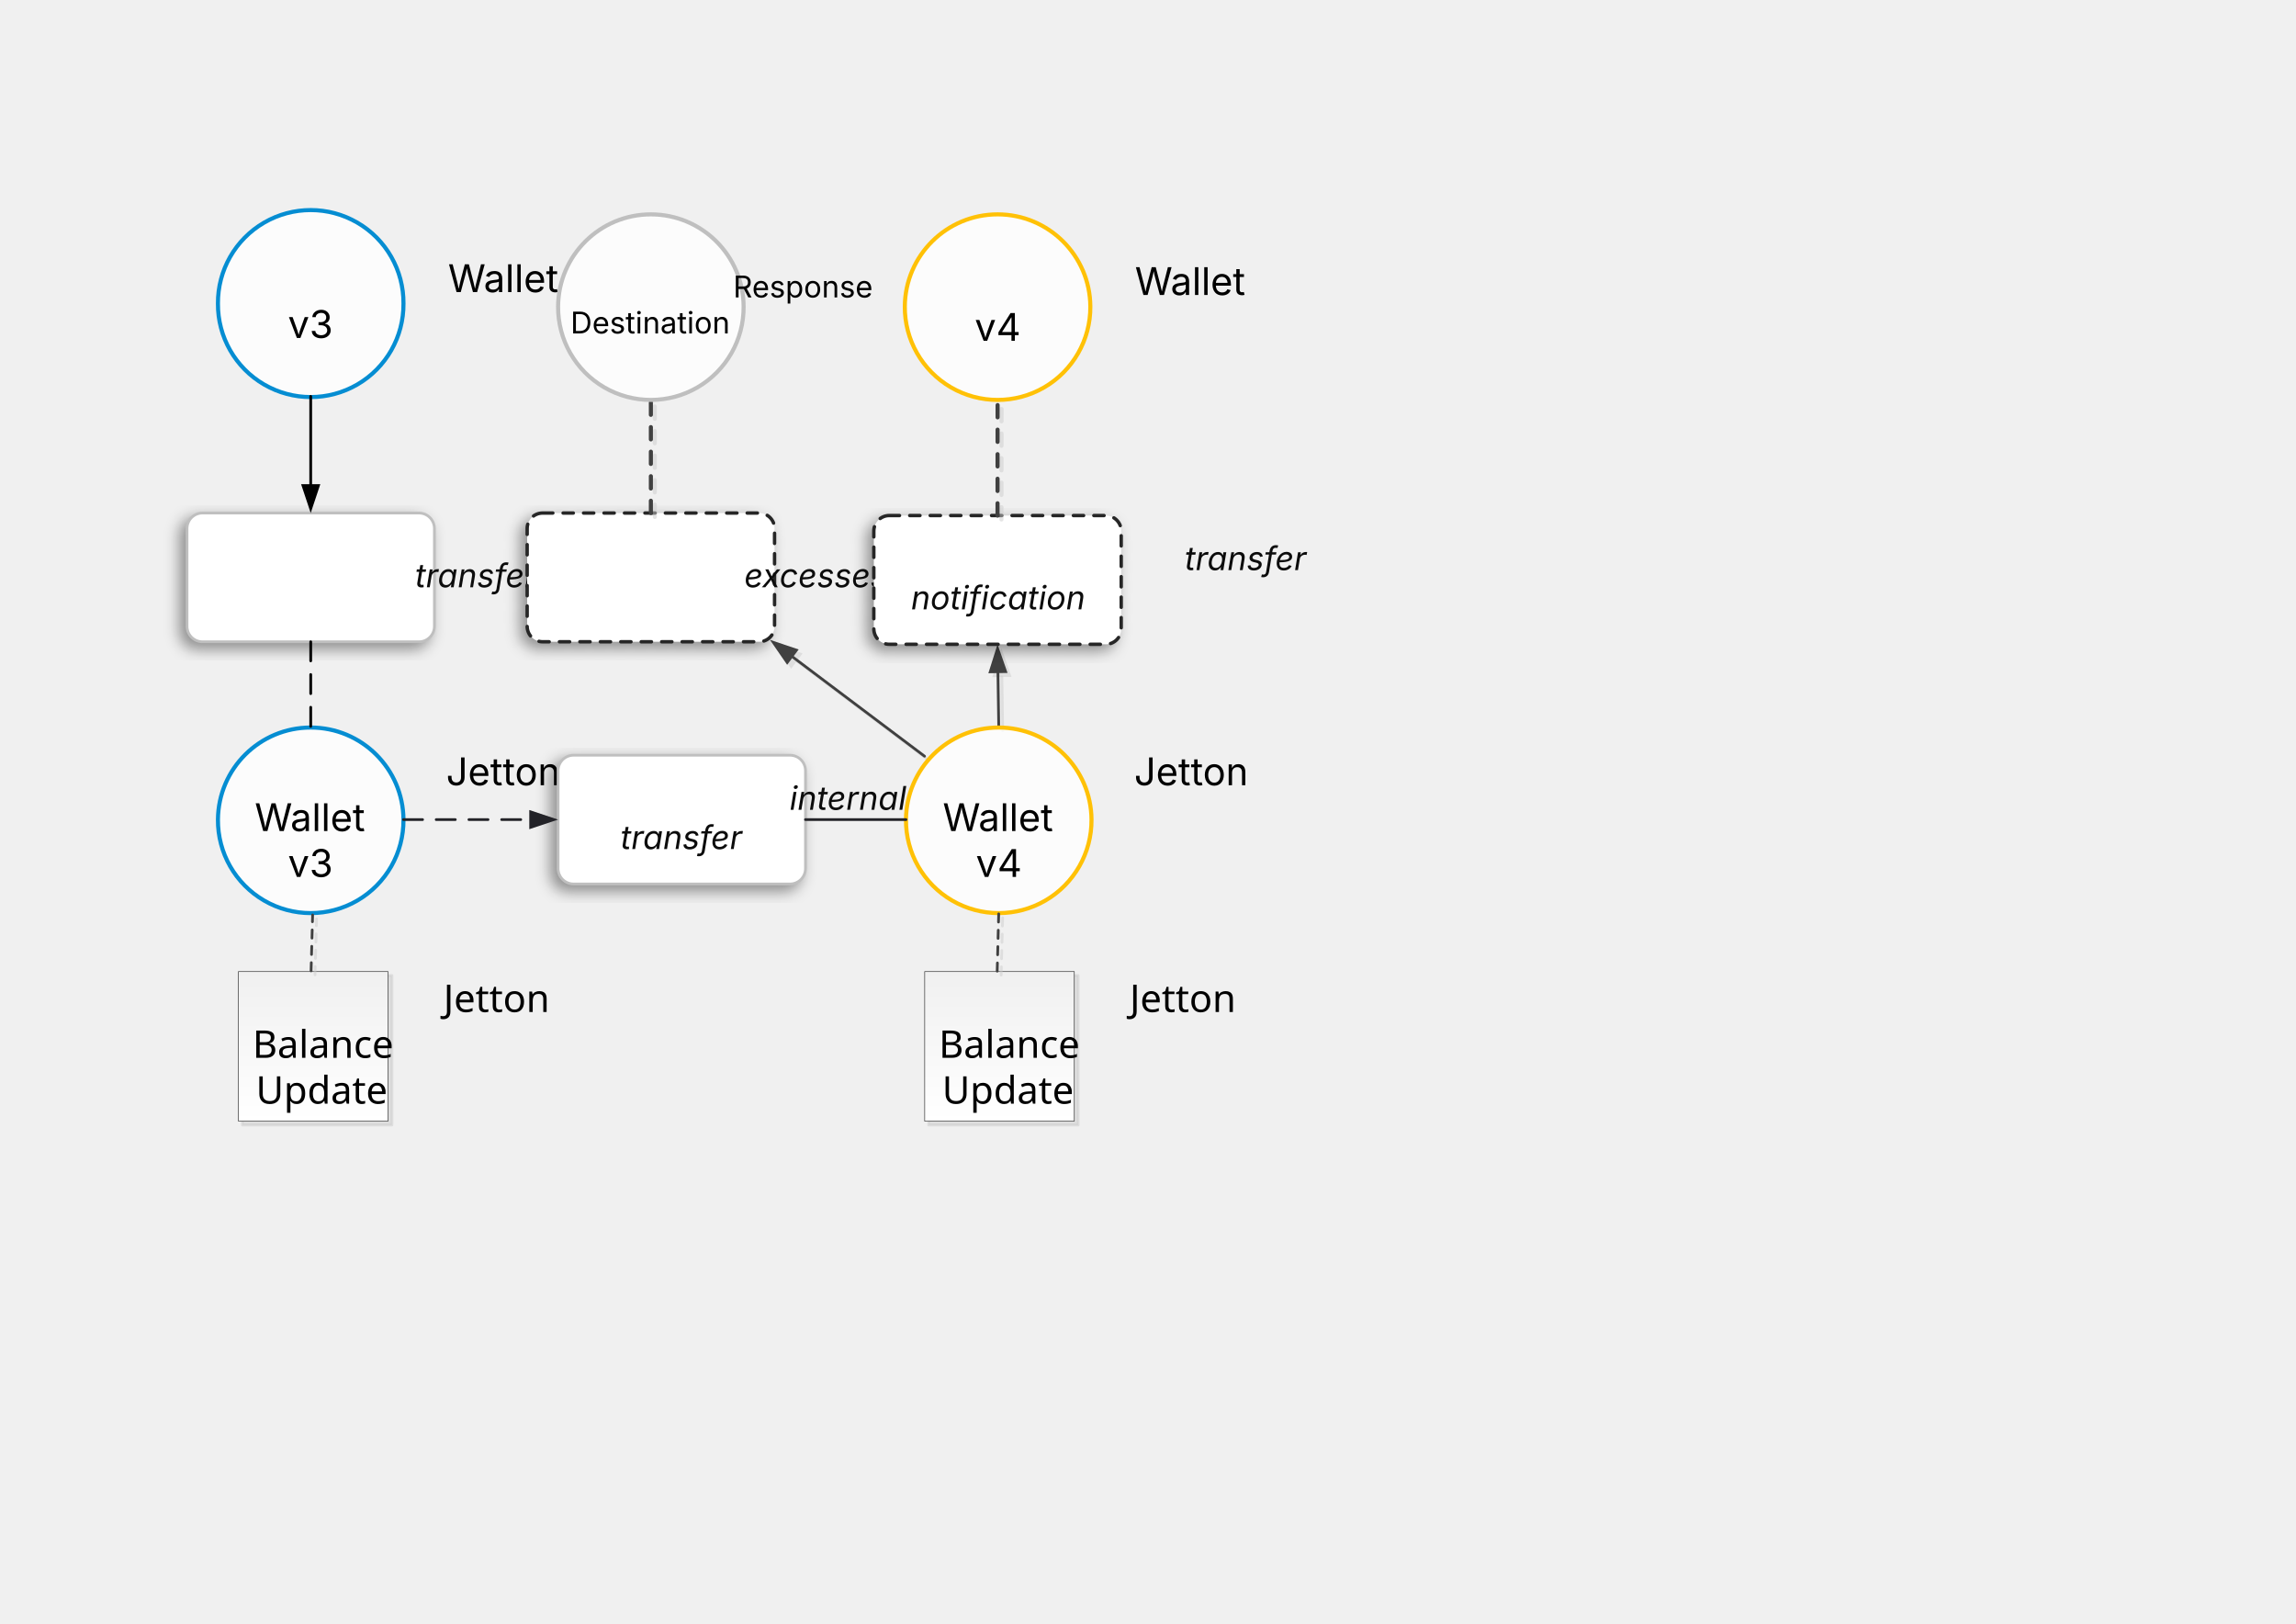
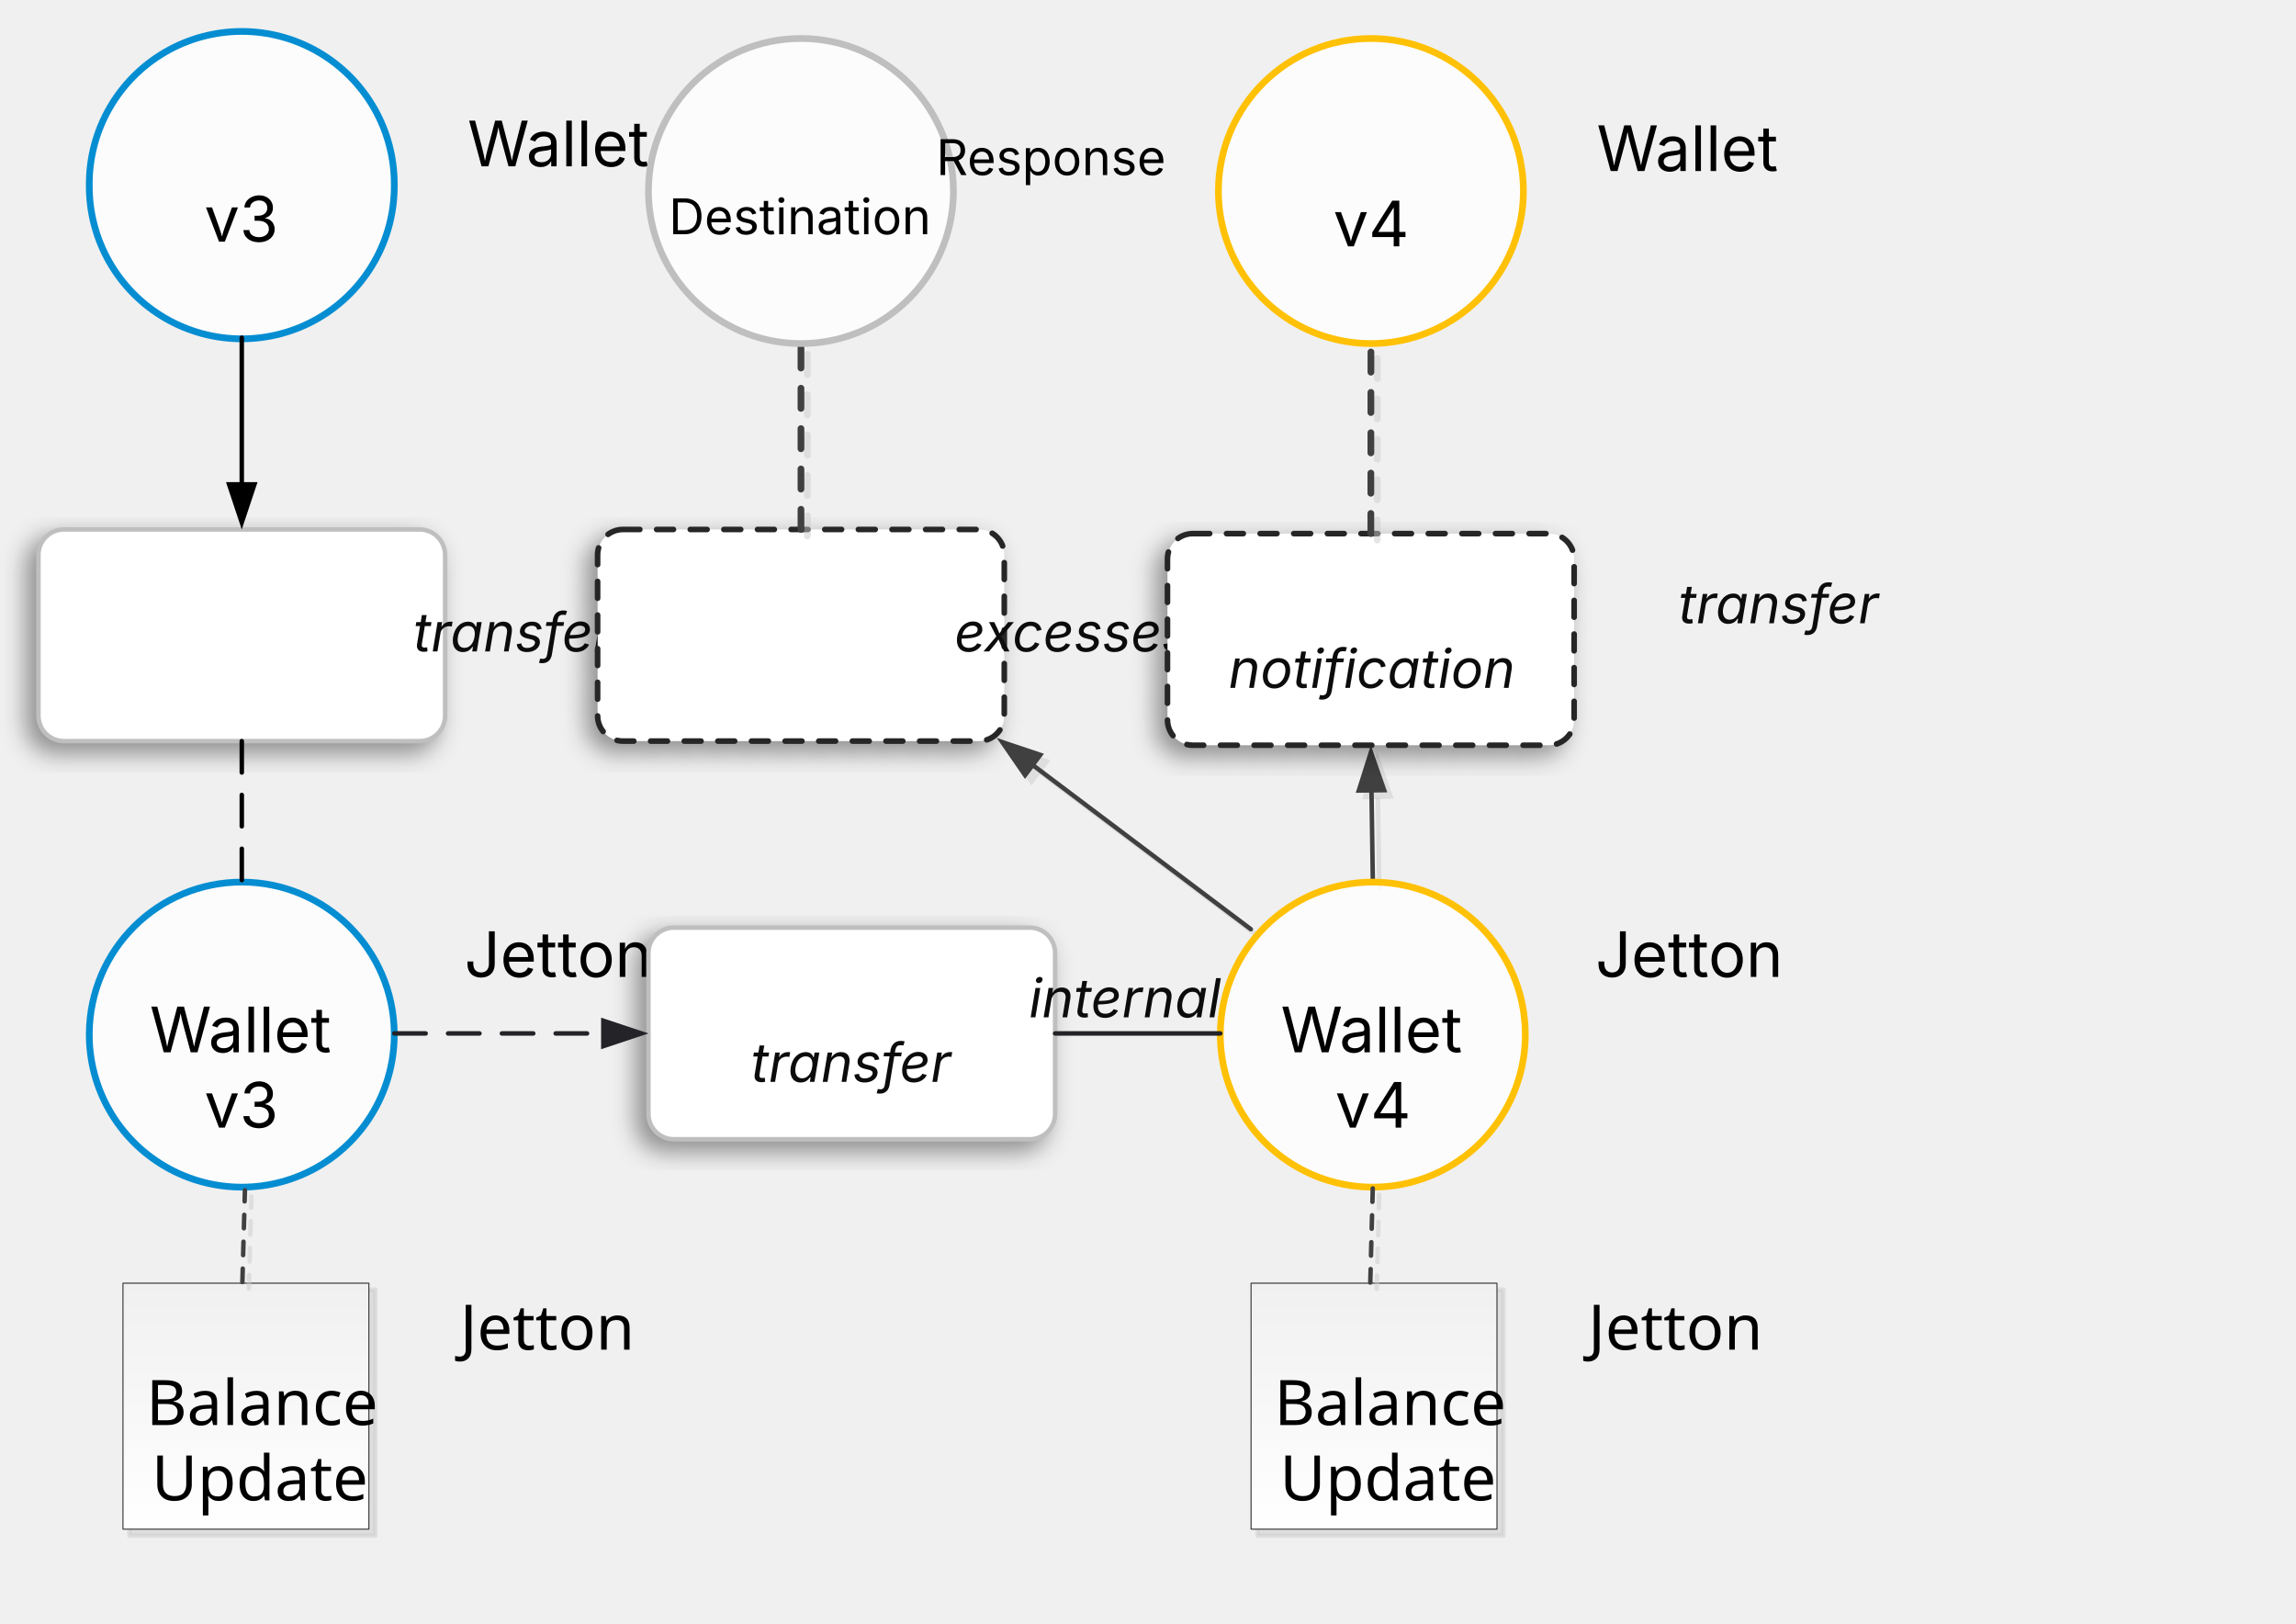
- <svg xmlns="http://www.w3.org/2000/svg" xmlns:ns1="http://schemas.microsoft.com/visio/2003/SVGExtensions/" xmlns:xlink="http://www.w3.org/1999/xlink" width="11.693in" height="8.268in" viewBox="0 0 841.89 595.276" xml:space="preserve" color-interpolation-filters="sRGB" class="st31">
+ <svg xmlns="http://www.w3.org/2000/svg" xmlns:ns1="http://schemas.microsoft.com/visio/2003/SVGExtensions/" xmlns:xlink="http://www.w3.org/1999/xlink" width="11.693in" height="8.268in" viewBox="60 70 512.139 362.119" xml:space="preserve" color-interpolation-filters="sRGB" class="st31">
  <ns1:documentProperties ns1:langID="1049" ns1:metric="true" ns1:viewMarkup="false">
    <ns1:userDefs>
      <ns1:ud ns1:nameU="msvNoAutoConnect" ns1:val="VT0(0):26" />
      <ns1:ud ns1:nameU="msvConvertTheme" />
      <ns1:ud ns1:nameU="visV14CFF" ns1:prompt="" ns1:val="VT0(1):26" />
      <ns1:ud ns1:nameU="visFlowchartType" ns1:prompt="" ns1:val="VT4(CrossFunctional)" />
    </ns1:userDefs>
  </ns1:documentProperties>
  <style type="text/css">
	
		.st1 {fill:none;stroke:none;stroke-linecap:round;stroke-linejoin:round;stroke-width:2.25}
		.st2 {visibility:visible}
		.st3 {marker-end:url(#mrkr13-13);stroke:#cdcdcd;stroke-linecap:round;stroke-linejoin:round;stroke-opacity:0.5;stroke-width:1}
		.st4 {fill:#cdcdcd;fill-opacity:0.5;stroke:#cdcdcd;stroke-opacity:0.5;stroke-width:0.284}
		.st5 {marker-end:url(#mrkr13-20);stroke:#404040;stroke-linecap:round;stroke-linejoin:round;stroke-width:1}
		.st6 {fill:#404040;fill-opacity:1;stroke:#404040;stroke-opacity:1;stroke-width:0.284}
		.st7 {fill:#ffffff;fill-opacity:0.77;stroke:#058dd2;stroke-linecap:butt;stroke-width:1.5}
		.st8 {fill:#000000;font-family:Inter;font-size:1.167em}
		.st9 {font-size:1em}
		.st10 {fill:#000000;fill-opacity:0.4;filter:url(#filter_2.6666667461395);stroke:#000000;stroke-linecap:round;stroke-linejoin:round;stroke-opacity:0.4}
		.st11 {fill:#ffffff;stroke:#bfbfbf;stroke-linecap:round;stroke-linejoin:round;stroke-width:1}
		.st12 {fill:#0c0c0c;font-family:Inter;font-size:1em;font-style:italic}
		.st13 {fill:#ffffff;fill-opacity:0.77;stroke:#ffc106;stroke-linecap:butt;stroke-width:1.5}
		.st14 {stroke:#000000;stroke-dasharray:7,5;stroke-linecap:round;stroke-linejoin:round;stroke-width:1}
		.st15 {marker-end:url(#mrkr13-70);stroke:#232328;stroke-dasharray:7,5;stroke-linecap:round;stroke-linejoin:round;stroke-width:1}
		.st16 {fill:#232328;fill-opacity:1;stroke:#232328;stroke-opacity:1;stroke-width:0.284}
		.st17 {marker-end:url(#mrkr13-77);stroke:#000000;stroke-linecap:round;stroke-linejoin:round;stroke-width:1}
		.st18 {fill:#000000;fill-opacity:1;stroke:#000000;stroke-opacity:1;stroke-width:0.284}
		.st19 {stroke:#232328;stroke-linecap:round;stroke-linejoin:round;stroke-width:1}
		.st20 {fill:#000000;fill-opacity:0.4;filter:url(#filter_2.6666667461395);stroke:#000000;stroke-dasharray:3.75,3.75;stroke-linecap:round;stroke-linejoin:round;stroke-opacity:0.4}
		.st21 {fill:#ffffff;stroke:#262626;stroke-dasharray:3.75,3.75;stroke-linecap:round;stroke-linejoin:round;stroke-width:1.25}
		.st22 {stroke:#cdcdcd;stroke-dasharray:4.5,4.5;stroke-linecap:round;stroke-linejoin:round;stroke-opacity:0.5;stroke-width:1.5}
		.st23 {stroke:#404040;stroke-dasharray:4.5,4.5;stroke-linecap:round;stroke-linejoin:round;stroke-width:1.5}
		.st24 {fill:#cdcdcd;fill-opacity:0.5;stroke:#cdcdcd;stroke-linecap:round;stroke-linejoin:round;stroke-opacity:0.5}
		.st25 {fill:url(#grad0-17);stroke:#404040;stroke-linecap:round;stroke-linejoin:round;stroke-width:0.25}
		.st26 {fill:#000000;font-family:Calibri;font-size:1.167em}
		.st27 {stroke:#cdcdcd;stroke-dasharray:3,3;stroke-linecap:round;stroke-linejoin:round;stroke-opacity:0.5;stroke-width:1}
		.st28 {stroke:#404040;stroke-dasharray:3,3;stroke-linecap:round;stroke-linejoin:round;stroke-width:1}
		.st29 {fill:#ffffff;fill-opacity:0.77;stroke:#bfbfbf;stroke-linecap:butt;stroke-width:1.5}
		.st30 {fill:#000000;font-family:Inter;font-size:0.917em}
		.st31 {fill:none;fill-rule:evenodd;font-size:12px;overflow:visible;stroke-linecap:square;stroke-miterlimit:3}
	
	</style>
  <defs id="Patterns_And_Gradients">
    <linearGradient id="grad0-17" x1="0" y1="0" x2="1" y2="0" gradientTransform="rotate(90 0.5 0.5)">
      <stop offset="0" stop-color="#f0f0f0" stop-opacity="1" />
      <stop offset="1" stop-color="#ffffff" stop-opacity="1" />
    </linearGradient>
  </defs>
  <defs id="Markers">
    <g id="lend13">
      <path d="M 3 1 L 0 0 L 3 -1 L 3 1 " style="stroke:none" />
    </g>
    <marker id="mrkr13-13" class="st4" ns1:arrowType="13" ns1:arrowSize="2" ns1:setback="10.56" refX="-10.56" orient="auto" markerUnits="strokeWidth" overflow="visible">
      <use xlink:href="#lend13" transform="scale(-3.52,-3.52) " />
    </marker>
    <marker id="mrkr13-20" class="st6" ns1:arrowType="13" ns1:arrowSize="2" ns1:setback="10.56" refX="-10.56" orient="auto" markerUnits="strokeWidth" overflow="visible">
      <use xlink:href="#lend13" transform="scale(-3.52,-3.52) " />
    </marker>
    <marker id="mrkr13-70" class="st16" ns1:arrowType="13" ns1:arrowSize="2" ns1:setback="10.56" refX="-10.56" orient="auto" markerUnits="strokeWidth" overflow="visible">
      <use xlink:href="#lend13" transform="scale(-3.52,-3.52) " />
    </marker>
    <marker id="mrkr13-77" class="st18" ns1:arrowType="13" ns1:arrowSize="2" ns1:setback="10.56" refX="-10.56" orient="auto" markerUnits="strokeWidth" overflow="visible">
      <use xlink:href="#lend13" transform="scale(-3.52,-3.52) " />
    </marker>
  </defs>
  <defs id="Filters">
    <filter id="filter_2.6666667461395">
      <feGaussianBlur stdDeviation="2.667" />
    </filter>
  </defs>
  <g ns1:mID="0" ns1:index="1" ns1:groupContext="foregroundPage">
    <ns1:userDefs>
      <ns1:ud ns1:nameU="msvThemeColors" ns1:val="VT0(36):26" />
      <ns1:ud ns1:nameU="msvThemeEffects" ns1:val="VT0(16):26" />
      <ns1:ud ns1:nameU="msvThemeOrder" ns1:val="VT0(0):26" />
      <ns1:ud ns1:nameU="visNavType" ns1:val="VT0(1):26" />
    </ns1:userDefs>
    <ns1:pageProperties ns1:drawingScale="0.0393701" ns1:pageScale="0.0393701" ns1:drawingUnits="24" ns1:shadowOffsetX="8.50394" ns1:shadowOffsetY="-8.50394" />
    <ns1:layer ns1:name="Соединительная линия" ns1:index="0" />
    <ns1:layer ns1:name="Блок-схема" ns1:index="1" />
    <ns1:layer ns1:name="Контейнер" ns1:index="2" />
    <ns1:layer ns1:name="Connector" ns1:index="3" />
    <ns1:layer ns1:name="Flowchart" ns1:index="4" />
    <g id="group21-1" transform="translate(36.8503,-153.071)" ns1:mID="21" ns1:groupContext="group" ns1:layerMember="2">
      <ns1:userDefs>
        <ns1:ud ns1:nameU="msvShapeCategories" ns1:prompt="" ns1:val="VT4(ContainerStyleDefaults)" />
        <ns1:ud ns1:nameU="msvStructureType" ns1:prompt="" ns1:val="VT4(Container)" />
        <ns1:ud ns1:nameU="msvSDContainerMargin" ns1:prompt="" ns1:val="VT0(0.11811023622047):24" />
        <ns1:ud ns1:nameU="msvSDContainerResize" ns1:prompt="" ns1:val="VT0(1):26" />
        <ns1:ud ns1:nameU="msvSDContainerLocked" ns1:prompt="" ns1:val="VT0(0):5" />
        <ns1:ud ns1:nameU="msvSDContainerNoHighlight" ns1:prompt="" ns1:val="VT0(0):5" />
        <ns1:ud ns1:nameU="msvSDContainerNoRibbon" ns1:prompt="" ns1:val="VT0(0):5" />
        <ns1:ud ns1:nameU="msvSDContainerStyle" ns1:prompt="" ns1:val="VT0(1):26" />
        <ns1:ud ns1:nameU="msvSDContainerStyleCount" ns1:prompt="" ns1:val="VT0(14):26" />
        <ns1:ud ns1:nameU="msvSDContainerRequiredCategories" ns1:prompt="" ns1:val="VT0(0):26" />
        <ns1:ud ns1:nameU="msvSDContainerExcludedCategories" ns1:prompt="" ns1:val="VT4(DoNotContain)" />
        <ns1:ud ns1:nameU="msvSDHeadingStyle" ns1:prompt="" ns1:val="VT0(1):26" />
        <ns1:ud ns1:nameU="msvSDHeadingStyleCount" ns1:prompt="" ns1:val="VT0(4):26" />
        <ns1:ud ns1:nameU="HeadingSide" ns1:prompt="" ns1:val="VT0(0):26" />
        <ns1:ud ns1:nameU="HeadingSpan" ns1:prompt="" ns1:val="VT0(0):26" />
        <ns1:ud ns1:nameU="HeadingAlign" ns1:prompt="" ns1:val="VT0(0):26" />
        <ns1:ud ns1:nameU="RTL" ns1:prompt="" ns1:val="VT0(0):5" />
        <ns1:ud ns1:nameU="FnForceContrast" ns1:prompt="" ns1:val="VT5(#ffffff)" />
        <ns1:ud ns1:nameU="BaseColor" ns1:prompt="" ns1:val="VT0(1):26" />
        <ns1:ud ns1:nameU="HColor1" ns1:prompt="" ns1:val="VT5(#ffffff)" />
        <ns1:ud ns1:nameU="HColor2" ns1:prompt="" ns1:val="VT5(#fefefe)" />
        <ns1:ud ns1:nameU="HColor3" ns1:prompt="" ns1:val="VT5(#e9e9e9)" />
        <ns1:ud ns1:nameU="HColor4" ns1:prompt="" ns1:val="VT5(#efefef)" />
        <ns1:ud ns1:nameU="BColor1" ns1:prompt="" ns1:val="VT5(#ffffff)" />
        <ns1:ud ns1:nameU="BColor2" ns1:prompt="" ns1:val="VT5(#ffffff)" />
        <ns1:ud ns1:nameU="LineColor" ns1:prompt="" ns1:val="VT5(#d5d5d5)" />
        <ns1:ud ns1:nameU="visVersion" ns1:prompt="" ns1:val="VT0(15):26" />
        <ns1:ud ns1:nameU="Embellishment" ns1:prompt="" ns1:val="VT0(2):26" />
        <ns1:ud ns1:nameU="visMasterStencil" ns1:prompt="" ns1:val="VT4(SDCONT_M.vssx)" />
        <ns1:ud ns1:nameU="BaseColor" ns1:prompt="" ns1:val="VT0(1):26" />
        <ns1:ud ns1:nameU="msvThemeColors" ns1:val="VT0(36):26" />
        <ns1:ud ns1:nameU="msvThemeEffects" ns1:val="VT0(16):26" />
        <ns1:ud ns1:nameU="visNavOrder" ns1:prompt="" ns1:val="VT0(1000):26" />
      </ns1:userDefs>
      <g id="group22-2" ns1:mID="22" ns1:groupContext="group" ns1:layerMember="2">
        <ns1:userDefs>
          <ns1:ud ns1:nameU="msvStructureType" ns1:prompt="" ns1:val="VT0(0):26" />
          <ns1:ud ns1:nameU="CStyle" ns1:prompt="" ns1:val="VT0(1):26" />
          <ns1:ud ns1:nameU="HSide" ns1:prompt="" ns1:val="VT0(0):26" />
          <ns1:ud ns1:nameU="HSpan" ns1:prompt="" ns1:val="VT0(0):26" />
          <ns1:ud ns1:nameU="HAlign" ns1:prompt="" ns1:val="VT0(0):26" />
          <ns1:ud ns1:nameU="HorzAlign" ns1:prompt="" ns1:val="VT0(0):26" />
          <ns1:ud ns1:nameU="SquareCorners" ns1:prompt="" ns1:val="VT0(0):26" />
          <ns1:ud ns1:nameU="Corner6" ns1:prompt="" ns1:val="VT0(0.19685039370079):24" />
          <ns1:ud ns1:nameU="FillForegndIn" ns1:prompt="" ns1:val="VT0(1):26" />
          <ns1:ud ns1:nameU="FillBkgndIn" ns1:prompt="" ns1:val="VT0(0):26" />
          <ns1:ud ns1:nameU="FillPatternIn" ns1:prompt="" ns1:val="VT0(1):26" />
          <ns1:ud ns1:nameU="BaseColor" ns1:prompt="" ns1:val="VT0(1):26" />
          <ns1:ud ns1:nameU="BackFillColor" ns1:prompt="" ns1:val="VT5(#96afcf)" />
          <ns1:ud ns1:nameU="BackLineColor" ns1:prompt="" ns1:val="VT5(#1f477d)" />
          <ns1:ud ns1:nameU="DarkerColor" ns1:prompt="" ns1:val="VT5(#1f477d)" />
          <ns1:ud ns1:nameU="CStyle" ns1:prompt="" ns1:val="VT0(1):26" />
          <ns1:ud ns1:nameU="HSide" ns1:prompt="" ns1:val="VT0(0):26" />
          <ns1:ud ns1:nameU="HSpan" ns1:prompt="" ns1:val="VT0(0):26" />
          <ns1:ud ns1:nameU="HAlign" ns1:prompt="" ns1:val="VT0(0):26" />
          <ns1:ud ns1:nameU="HorzAlign" ns1:prompt="" ns1:val="VT0(0):26" />
          <ns1:ud ns1:nameU="FillForegndIn" ns1:prompt="" ns1:val="VT0(1):26" />
          <ns1:ud ns1:nameU="FillBkgndIn" ns1:prompt="" ns1:val="VT0(0):26" />
          <ns1:ud ns1:nameU="FillPatternIn" ns1:prompt="" ns1:val="VT0(1):26" />
          <ns1:ud ns1:nameU="msvThemeColors" ns1:val="VT0(36):26" />
          <ns1:ud ns1:nameU="msvThemeEffects" ns1:val="VT0(16):26" />
        </ns1:userDefs>
        <g id="shape23-3" ns1:mID="23" ns1:groupContext="shape" ns1:layerMember="2" transform="translate(2.83465,2.83465)">
          <ns1:userDefs>
            <ns1:ud ns1:nameU="msvStructureType" ns1:prompt="" ns1:val="VT0(0):26" />
            <ns1:ud ns1:nameU="msvThemeColors" ns1:prompt="" ns1:val="VT0(0):26" />
            <ns1:ud ns1:nameU="msvThemeEffects" ns1:prompt="" ns1:val="VT0(0):26" />
            <ns1:ud ns1:nameU="CStyle" ns1:prompt="" ns1:val="VT0(1):26" />
            <ns1:ud ns1:nameU="HSide" ns1:prompt="" ns1:val="VT0(0):26" />
            <ns1:ud ns1:nameU="HSpan" ns1:prompt="" ns1:val="VT0(0):26" />
            <ns1:ud ns1:nameU="HAlign" ns1:prompt="" ns1:val="VT0(0):26" />
            <ns1:ud ns1:nameU="HorzAlign" ns1:prompt="" ns1:val="VT0(0):26" />
            <ns1:ud ns1:nameU="SquareCorners" ns1:prompt="" ns1:val="VT0(0):26" />
            <ns1:ud ns1:nameU="OffsetX10" ns1:prompt="" ns1:val="VT0(0.039370078740157):24" />
            <ns1:ud ns1:nameU="OffsetY10" ns1:prompt="" ns1:val="VT0(-0.039370078740157):24" />
            <ns1:ud ns1:nameU="BackFillColor" ns1:prompt="" ns1:val="VT5(#96afcf)" />
            <ns1:ud ns1:nameU="BackLineColor" ns1:prompt="" ns1:val="VT5(#1f477d)" />
            <ns1:ud ns1:nameU="DarkerColor" ns1:prompt="" ns1:val="VT5(#1f477d)" />
          </ns1:userDefs>
        </g>
        <g id="shape22-5" ns1:mID="22" ns1:groupContext="groupContent" ns1:layerMember="2">
          <path d="M0 595.28 L218.54 595.28 L437.08 595.28 L437.08 191.34 L218.54 191.34 L0 191.34 L0 595.28 Z" class="st1" />
        </g>
      </g>
    </g>
    <g id="shape92-7" ns1:mID="92" ns1:groupContext="shape" transform="translate(-228.996,275.259) rotate(-90.8473)">
      <ns1:userDefs>
        <ns1:ud ns1:nameU="visNavOrder" ns1:val="VT0(15000):26" />
        <ns1:ud ns1:nameU="msvThemeColors" ns1:val="VT0(36):26" />
        <ns1:ud ns1:nameU="msvThemeEffects" ns1:val="VT0(16):26" />
      </ns1:userDefs>
      <g id="shadow92-8" ns1:groupContext="shadow" ns1:shadowOffsetX="1.44" ns1:shadowOffsetY="-1.44" ns1:shadowType="1" transform="matrix(1,0,0,1,-1.46114,1.41855)" class="st2">
        <path d="M0 595.28 L19.7 595.28" class="st3" />
      </g>
      <path d="M0 595.28 L19.7 595.28" class="st5" />
    </g>
    <g id="shape90-21" ns1:mID="90" ns1:groupContext="shape" transform="translate(-18.9345,752.87) rotate(-143.037)">
      <ns1:userDefs>
        <ns1:ud ns1:nameU="visNavOrder" ns1:val="VT0(14000):26" />
        <ns1:ud ns1:nameU="msvThemeColors" ns1:val="VT0(36):26" />
        <ns1:ud ns1:nameU="msvThemeEffects" ns1:val="VT0(16):26" />
      </ns1:userDefs>
      <g id="shadow90-22" ns1:groupContext="shadow" ns1:shadowOffsetX="1.44" ns1:shadowOffsetY="-1.44" ns1:shadowType="1" transform="matrix(1,0,0,1,-2.01646,-0.284733)" class="st2">
        <path d="M0 595.28 L60.4 595.28" class="st3" />
      </g>
      <path d="M0 595.28 L60.4 595.28" class="st5" />
    </g>
    <g id="shape11-32" ns1:mID="11" ns1:groupContext="shape" ns1:layerMember="0" transform="translate(393.144,-287.717)">
      <ns1:userDefs>
        <ns1:ud ns1:nameU="msvThemeColors" ns1:val="VT0(36):26" />
        <ns1:ud ns1:nameU="msvThemeEffects" ns1:val="VT0(16):26" />
        <ns1:ud ns1:nameU="visNavOrder" ns1:prompt="" ns1:val="VT0(6000):26" />
      </ns1:userDefs>
    </g>
    <g id="shape73-33" ns1:mID="73" ns1:groupContext="shape" ns1:layerMember="0;1" transform="translate(79.9153,-449.975)">
      <ns1:userDefs>
        <ns1:ud ns1:nameU="visVersion" ns1:prompt="" ns1:val="VT0(14):26" />
        <ns1:ud ns1:nameU="visNavOrder" ns1:val="VT0(1000):26" />
        <ns1:ud ns1:nameU="msvThemeColors" ns1:val="VT0(36):26" />
        <ns1:ud ns1:nameU="msvThemeEffects" ns1:val="VT0(16):26" />
      </ns1:userDefs>
      <ns1:textBlock ns1:margins="rect(2,2,2,2)" ns1:tabSpace="42.5197" />
      <ns1:textRect cx="34.016" cy="561.26" width="68.04" height="68.031" />
      <path d="M0 561.26 A34.016 34.016 0 1 1 68.03 561.26 A34.016 34.016 0 1 1 0 561.26 Z" class="st7" />
      <text x="13.48" y="557.06" class="st8" ns1:langID="1033">
        <ns1:paragraph ns1:horizAlign="1" />
        <ns1:tabList />Wallet <ns1:newlineChar />
        <tspan x="25.66" dy="1.2em" class="st9">v3</tspan>
      </text>
    </g>
    <g id="shape2-37" ns1:mID="2" ns1:groupContext="shape" ns1:layerMember="1" transform="translate(68.5767,-360)">
      <ns1:custProps>
        <ns1:cp ns1:nameU="Cost" ns1:lbl="Стоимость" ns1:prompt="" ns1:type="7" ns1:format="@" ns1:sortKey="" ns1:invis="false" ns1:ask="false" ns1:langID="1049" ns1:cal="0" />
        <ns1:cp ns1:nameU="ProcessNumber" ns1:lbl="Номер процесса" ns1:prompt="" ns1:type="2" ns1:format="" ns1:sortKey="" ns1:invis="false" ns1:ask="false" ns1:langID="1049" ns1:cal="0" />
        <ns1:cp ns1:nameU="Owner" ns1:lbl="Владелец" ns1:prompt="" ns1:type="0" ns1:format="" ns1:sortKey="" ns1:invis="false" ns1:ask="false" ns1:langID="1049" ns1:cal="0" />
        <ns1:cp ns1:nameU="Function" ns1:lbl="Функция" ns1:prompt="" ns1:type="0" ns1:format="" ns1:sortKey="" ns1:invis="false" ns1:ask="false" ns1:langID="1049" ns1:cal="0" ns1:val="VT4()" />
        <ns1:cp ns1:nameU="StartDate" ns1:lbl="Дата начала" ns1:prompt="" ns1:type="5" ns1:format="" ns1:sortKey="" ns1:invis="false" ns1:ask="false" ns1:langID="1049" ns1:cal="0" />
        <ns1:cp ns1:nameU="EndDate" ns1:lbl="Дата окончания" ns1:prompt="" ns1:type="5" ns1:format="" ns1:sortKey="" ns1:invis="false" ns1:ask="false" ns1:langID="1049" ns1:cal="0" />
        <ns1:cp ns1:nameU="Status" ns1:lbl="Состояние" ns1:prompt="" ns1:type="4" ns1:format=";Не начато;Выполняется;Завершено;Отложено;Ожидается ввод" ns1:sortKey="" ns1:invis="false" ns1:ask="false" ns1:langID="1049" ns1:cal="0" ns1:val="VT4()" />
      </ns1:custProps>
      <ns1:userDefs>
        <ns1:ud ns1:nameU="visVersion" ns1:prompt="" ns1:val="VT0(14):26" />
        <ns1:ud ns1:nameU="DefaultWidth" ns1:prompt="" ns1:val="VT0(0.98425196850394):24" />
        <ns1:ud ns1:nameU="DefaultHeight" ns1:prompt="" ns1:val="VT0(0.59055118110236):24" />
        <ns1:ud ns1:nameU="ResizeTxtHeight" ns1:prompt="" ns1:val="VT0(0.59055118110236):24" />
        <ns1:ud ns1:nameU="msvThemeColors" ns1:val="VT0(36):26" />
        <ns1:ud ns1:nameU="msvThemeEffects" ns1:val="VT0(16):26" />
        <ns1:ud ns1:nameU="visNavOrder" ns1:prompt="" ns1:val="VT0(2000):26" />
      </ns1:userDefs>
      <ns1:textBlock ns1:margins="rect(2,2,2,2)" ns1:tabSpace="42.5197" />
      <ns1:textRect cx="45.354" cy="571.677" width="90.71" height="47.197" />
      <g id="shadow2-38" ns1:groupContext="shadow" ns1:shadowOffsetX="-2.12132" ns1:shadowOffsetY="-2.12132" ns1:shadowType="1" transform="matrix(1,0,0,1,-2.12132,2.12132)" class="st2">
        <rect x="0" y="548.079" width="90.709" height="47.197" rx="5.669" ry="5.669" class="st10" />
      </g>
      <rect x="0" y="548.079" width="90.709" height="47.197" rx="5.669" ry="5.669" class="st11" />
      <text x="22.87" y="575.28" class="st12" ns1:langID="1033">
        <ns1:paragraph ns1:horizAlign="1" />
        <ns1:tabList />transfer  </text>
    </g>
    <g id="shape3-43" ns1:mID="3" ns1:groupContext="shape" ns1:layerMember="0;1" transform="translate(79.9153,-260.787)">
      <ns1:userDefs>
        <ns1:ud ns1:nameU="visVersion" ns1:prompt="" ns1:val="VT0(14):26" />
        <ns1:ud ns1:nameU="msvThemeColors" ns1:val="VT0(36):26" />
        <ns1:ud ns1:nameU="msvThemeEffects" ns1:val="VT0(16):26" />
        <ns1:ud ns1:nameU="visNavOrder" ns1:prompt="" ns1:val="VT0(3000):26" />
      </ns1:userDefs>
      <ns1:textBlock ns1:margins="rect(2,2,2,2)" ns1:tabSpace="42.5197" />
      <ns1:textRect cx="34.016" cy="561.26" width="68.04" height="68.031" />
      <path d="M0 561.26 A34.016 34.016 0 0 1 68.03 561.26 A34.016 34.016 0 1 1 0 561.26 Z" class="st7" />
      <text x="12.78" y="548.66" class="st8" ns1:langID="1033">
        <ns1:paragraph ns1:horizAlign="1" />
        <ns1:tabList />Jetton<ns1:newlineChar />
        <tspan x="13.48" dy="1.2em" class="st9">Wallet<ns1:newlineChar />
        </tspan>
        <tspan x="25.66" dy="1.2em" class="st9">v3</tspan>
      </text>
    </g>
    <g id="shape4-48" ns1:mID="4" ns1:groupContext="shape" ns1:layerMember="1" transform="translate(204.64,-271.205)">
      <ns1:custProps>
        <ns1:cp ns1:nameU="Cost" ns1:lbl="Стоимость" ns1:prompt="" ns1:type="7" ns1:format="@" ns1:sortKey="" ns1:invis="false" ns1:ask="false" ns1:langID="1049" ns1:cal="0" />
        <ns1:cp ns1:nameU="ProcessNumber" ns1:lbl="Номер процесса" ns1:prompt="" ns1:type="2" ns1:format="" ns1:sortKey="" ns1:invis="false" ns1:ask="false" ns1:langID="1049" ns1:cal="0" />
        <ns1:cp ns1:nameU="Owner" ns1:lbl="Владелец" ns1:prompt="" ns1:type="0" ns1:format="" ns1:sortKey="" ns1:invis="false" ns1:ask="false" ns1:langID="1049" ns1:cal="0" />
        <ns1:cp ns1:nameU="Function" ns1:lbl="Функция" ns1:prompt="" ns1:type="0" ns1:format="" ns1:sortKey="" ns1:invis="false" ns1:ask="false" ns1:langID="1049" ns1:cal="0" ns1:val="VT4()" />
        <ns1:cp ns1:nameU="StartDate" ns1:lbl="Дата начала" ns1:prompt="" ns1:type="5" ns1:format="" ns1:sortKey="" ns1:invis="false" ns1:ask="false" ns1:langID="1049" ns1:cal="0" />
        <ns1:cp ns1:nameU="EndDate" ns1:lbl="Дата окончания" ns1:prompt="" ns1:type="5" ns1:format="" ns1:sortKey="" ns1:invis="false" ns1:ask="false" ns1:langID="1049" ns1:cal="0" />
        <ns1:cp ns1:nameU="Status" ns1:lbl="Состояние" ns1:prompt="" ns1:type="4" ns1:format=";Не начато;Выполняется;Завершено;Отложено;Ожидается ввод" ns1:sortKey="" ns1:invis="false" ns1:ask="false" ns1:langID="1049" ns1:cal="0" ns1:val="VT4()" />
      </ns1:custProps>
      <ns1:userDefs>
        <ns1:ud ns1:nameU="visVersion" ns1:prompt="" ns1:val="VT0(14):26" />
        <ns1:ud ns1:nameU="DefaultWidth" ns1:prompt="" ns1:val="VT0(0.98425196850394):24" />
        <ns1:ud ns1:nameU="DefaultHeight" ns1:prompt="" ns1:val="VT0(0.59055118110236):24" />
        <ns1:ud ns1:nameU="ResizeTxtHeight" ns1:prompt="" ns1:val="VT0(0.59055118110236):24" />
        <ns1:ud ns1:nameU="msvThemeColors" ns1:val="VT0(36):26" />
        <ns1:ud ns1:nameU="msvThemeEffects" ns1:val="VT0(16):26" />
        <ns1:ud ns1:nameU="visNavOrder" ns1:prompt="" ns1:val="VT0(4000):26" />
      </ns1:userDefs>
      <ns1:textBlock ns1:margins="rect(2,2,2,2)" ns1:tabSpace="42.5197" />
      <ns1:textRect cx="45.354" cy="571.677" width="90.71" height="47.197" />
      <g id="shadow4-49" ns1:groupContext="shadow" ns1:shadowOffsetX="-2.12132" ns1:shadowOffsetY="-2.12132" ns1:shadowType="1" transform="matrix(1,0,0,1,-2.12132,2.12132)" class="st2">
        <rect x="0" y="548.079" width="90.709" height="47.197" rx="5.669" ry="5.669" class="st10" />
      </g>
      <rect x="0" y="548.079" width="90.709" height="47.197" rx="5.669" ry="5.669" class="st11" />
      <text x="24.12" y="568.08" class="st12" ns1:langID="1033">
        <ns1:paragraph ns1:horizAlign="1" />
        <ns1:tabList />internal<ns1:newlineChar />
        <tspan x="22.87" dy="1.2em" class="st9">transfer</tspan>
      </text>
    </g>
    <g id="shape5-55" ns1:mID="5" ns1:groupContext="shape" ns1:layerMember="0;1" transform="translate(332.199,-260.787)">
      <ns1:userDefs>
        <ns1:ud ns1:nameU="visVersion" ns1:prompt="" ns1:val="VT0(14):26" />
        <ns1:ud ns1:nameU="msvThemeColors" ns1:val="VT0(36):26" />
        <ns1:ud ns1:nameU="msvThemeEffects" ns1:val="VT0(16):26" />
        <ns1:ud ns1:nameU="visNavOrder" ns1:prompt="" ns1:val="VT0(5000):26" />
      </ns1:userDefs>
      <ns1:textBlock ns1:margins="rect(2,2,2,2)" ns1:tabSpace="42.5197" />
      <ns1:textRect cx="34.016" cy="561.26" width="68.04" height="68.031" />
      <path d="M0 561.26 A34.016 34.016 0 0 1 68.03 561.26 A34.016 34.016 0 1 1 0 561.26 Z" class="st13" />
      <text x="12.78" y="548.66" class="st8" ns1:langID="1033">
        <ns1:paragraph ns1:horizAlign="1" />
        <ns1:tabList />Jetton<ns1:newlineChar />
        <tspan x="13.48" dy="1.2em" class="st9">Wallet<ns1:newlineChar />
        </tspan>
        <tspan x="25.62" dy="1.2em" class="st9">v4</tspan>
      </text>
    </g>
    <g id="shape55-60" ns1:mID="55" ns1:groupContext="shape" ns1:layerMember="0" transform="translate(106.844,-360)">
      <ns1:userDefs>
        <ns1:ud ns1:nameU="visNavOrder" ns1:val="VT0(2000):26" />
        <ns1:ud ns1:nameU="msvThemeColors" ns1:val="VT0(36):26" />
        <ns1:ud ns1:nameU="msvThemeEffects" ns1:val="VT0(16):26" />
      </ns1:userDefs>
      <path d="M7.09 595.28 L7.09 626.46" class="st14" />
    </g>
    <g id="shape56-64" ns1:mID="56" ns1:groupContext="shape" ns1:layerMember="0" transform="translate(147.947,-287.717)">
      <ns1:userDefs>
        <ns1:ud ns1:nameU="visNavOrder" ns1:val="VT0(3000):26" />
        <ns1:ud ns1:nameU="msvThemeColors" ns1:val="VT0(36):26" />
        <ns1:ud ns1:nameU="msvThemeEffects" ns1:val="VT0(16):26" />
      </ns1:userDefs>
      <path d="M0 588.19 L46.13 588.19" class="st15" />
    </g>
    <g id="shape82-71" ns1:mID="82" ns1:groupContext="shape" ns1:layerMember="0" transform="translate(121.018,-449.975)">
      <ns1:userDefs>
        <ns1:ud ns1:nameU="visNavOrder" ns1:val="VT0(9000):26" />
        <ns1:ud ns1:nameU="msvThemeColors" ns1:val="VT0(36):26" />
        <ns1:ud ns1:nameU="msvThemeEffects" ns1:val="VT0(16):26" />
      </ns1:userDefs>
      <path d="M-7.09 595.28 L-7.09 627.49" class="st17" />
    </g>
    <g id="shape86-78" ns1:mID="86" ns1:groupContext="shape" ns1:layerMember="0" transform="translate(295.348,-301.89)">
      <ns1:userDefs>
        <ns1:ud ns1:nameU="visNavOrder" ns1:val="VT0(10000):26" />
        <ns1:ud ns1:nameU="msvThemeColors" ns1:val="VT0(36):26" />
        <ns1:ud ns1:nameU="msvThemeEffects" ns1:val="VT0(16):26" />
      </ns1:userDefs>
      <path d="M0 602.36 L36.85 602.36" class="st19" />
    </g>
    <g id="shape87-82" ns1:mID="87" ns1:groupContext="shape" ns1:layerMember="1" transform="translate(193.301,-360)">
      <ns1:custProps>
        <ns1:cp ns1:nameU="Cost" ns1:lbl="Стоимость" ns1:prompt="" ns1:type="7" ns1:format="@" ns1:sortKey="" ns1:invis="false" ns1:ask="false" ns1:langID="1049" ns1:cal="0" />
        <ns1:cp ns1:nameU="ProcessNumber" ns1:lbl="Номер процесса" ns1:prompt="" ns1:type="2" ns1:format="" ns1:sortKey="" ns1:invis="false" ns1:ask="false" ns1:langID="1049" ns1:cal="0" />
        <ns1:cp ns1:nameU="Owner" ns1:lbl="Владелец" ns1:prompt="" ns1:type="0" ns1:format="" ns1:sortKey="" ns1:invis="false" ns1:ask="false" ns1:langID="1049" ns1:cal="0" />
        <ns1:cp ns1:nameU="Function" ns1:lbl="Функция" ns1:prompt="" ns1:type="0" ns1:format="" ns1:sortKey="" ns1:invis="false" ns1:ask="false" ns1:langID="1049" ns1:cal="0" ns1:val="VT4()" />
        <ns1:cp ns1:nameU="StartDate" ns1:lbl="Дата начала" ns1:prompt="" ns1:type="5" ns1:format="" ns1:sortKey="" ns1:invis="false" ns1:ask="false" ns1:langID="1049" ns1:cal="0" />
        <ns1:cp ns1:nameU="EndDate" ns1:lbl="Дата окончания" ns1:prompt="" ns1:type="5" ns1:format="" ns1:sortKey="" ns1:invis="false" ns1:ask="false" ns1:langID="1049" ns1:cal="0" />
        <ns1:cp ns1:nameU="Status" ns1:lbl="Состояние" ns1:prompt="" ns1:type="4" ns1:format=";Не начато;Выполняется;Завершено;Отложено;Ожидается ввод" ns1:sortKey="" ns1:invis="false" ns1:ask="false" ns1:langID="1049" ns1:cal="0" ns1:val="VT4()" />
      </ns1:custProps>
      <ns1:userDefs>
        <ns1:ud ns1:nameU="visVersion" ns1:prompt="" ns1:val="VT0(14):26" />
        <ns1:ud ns1:nameU="DefaultWidth" ns1:prompt="" ns1:val="VT0(0.98425196850394):24" />
        <ns1:ud ns1:nameU="DefaultHeight" ns1:prompt="" ns1:val="VT0(0.59055118110236):24" />
        <ns1:ud ns1:nameU="ResizeTxtHeight" ns1:prompt="" ns1:val="VT0(0.59055118110236):24" />
        <ns1:ud ns1:nameU="msvThemeColors" ns1:val="VT0(36):26" />
        <ns1:ud ns1:nameU="msvThemeEffects" ns1:val="VT0(16):26" />
        <ns1:ud ns1:nameU="visNavOrder" ns1:prompt="" ns1:val="VT0(11000):26" />
      </ns1:userDefs>
      <ns1:textBlock ns1:margins="rect(2,2,2,2)" ns1:tabSpace="42.5197" />
      <ns1:textRect cx="45.354" cy="571.677" width="90.71" height="47.197" />
      <g id="shadow87-83" ns1:groupContext="shadow" ns1:shadowOffsetX="-2.12132" ns1:shadowOffsetY="-2.12132" ns1:shadowType="1" transform="matrix(1,0,0,1,-2.12132,2.12132)" class="st2">
        <rect x="0" y="548.079" width="90.709" height="47.197" rx="5.669" ry="5.669" class="st20" />
      </g>
      <rect x="0" y="548.079" width="90.709" height="47.197" rx="5.669" ry="5.669" class="st21" />
      <text x="18.85" y="575.28" class="st12" ns1:langID="1033">
        <ns1:paragraph ns1:horizAlign="1" />
        <ns1:tabList />excesses</text>
    </g>
    <g id="shape88-88" ns1:mID="88" ns1:groupContext="shape" ns1:layerMember="1" transform="translate(320.413,-359.079)">
      <ns1:custProps>
        <ns1:cp ns1:nameU="Cost" ns1:lbl="Стоимость" ns1:prompt="" ns1:type="7" ns1:format="@" ns1:sortKey="" ns1:invis="false" ns1:ask="false" ns1:langID="1049" ns1:cal="0" />
        <ns1:cp ns1:nameU="ProcessNumber" ns1:lbl="Номер процесса" ns1:prompt="" ns1:type="2" ns1:format="" ns1:sortKey="" ns1:invis="false" ns1:ask="false" ns1:langID="1049" ns1:cal="0" />
        <ns1:cp ns1:nameU="Owner" ns1:lbl="Владелец" ns1:prompt="" ns1:type="0" ns1:format="" ns1:sortKey="" ns1:invis="false" ns1:ask="false" ns1:langID="1049" ns1:cal="0" />
        <ns1:cp ns1:nameU="Function" ns1:lbl="Функция" ns1:prompt="" ns1:type="0" ns1:format="" ns1:sortKey="" ns1:invis="false" ns1:ask="false" ns1:langID="1049" ns1:cal="0" ns1:val="VT4()" />
        <ns1:cp ns1:nameU="StartDate" ns1:lbl="Дата начала" ns1:prompt="" ns1:type="5" ns1:format="" ns1:sortKey="" ns1:invis="false" ns1:ask="false" ns1:langID="1049" ns1:cal="0" />
        <ns1:cp ns1:nameU="EndDate" ns1:lbl="Дата окончания" ns1:prompt="" ns1:type="5" ns1:format="" ns1:sortKey="" ns1:invis="false" ns1:ask="false" ns1:langID="1049" ns1:cal="0" />
        <ns1:cp ns1:nameU="Status" ns1:lbl="Состояние" ns1:prompt="" ns1:type="4" ns1:format=";Не начато;Выполняется;Завершено;Отложено;Ожидается ввод" ns1:sortKey="" ns1:invis="false" ns1:ask="false" ns1:langID="1049" ns1:cal="0" ns1:val="VT4()" />
      </ns1:custProps>
      <ns1:userDefs>
        <ns1:ud ns1:nameU="visVersion" ns1:prompt="" ns1:val="VT0(14):26" />
        <ns1:ud ns1:nameU="DefaultWidth" ns1:prompt="" ns1:val="VT0(0.98425196850394):24" />
        <ns1:ud ns1:nameU="DefaultHeight" ns1:prompt="" ns1:val="VT0(0.59055118110236):24" />
        <ns1:ud ns1:nameU="ResizeTxtHeight" ns1:prompt="" ns1:val="VT0(0.59055118110236):24" />
        <ns1:ud ns1:nameU="ResizeTxtHeight" ns1:prompt="" ns1:val="VT0(0.86614173228346):24" />
        <ns1:ud ns1:nameU="msvThemeColors" ns1:val="VT0(36):26" />
        <ns1:ud ns1:nameU="msvThemeEffects" ns1:val="VT0(16):26" />
        <ns1:ud ns1:nameU="visNavOrder" ns1:prompt="" ns1:val="VT0(12000):26" />
      </ns1:userDefs>
      <ns1:textBlock ns1:margins="rect(2,2,2,2)" ns1:tabSpace="42.5197" />
      <ns1:textRect cx="45.354" cy="571.677" width="90.71" height="47.197" />
      <g id="shadow88-89" ns1:groupContext="shadow" ns1:shadowOffsetX="-2.12132" ns1:shadowOffsetY="-2.12132" ns1:shadowType="1" transform="matrix(1,0,0,1,-2.12132,2.12132)" class="st2">
        <rect x="0" y="548.079" width="90.709" height="47.197" rx="5.669" ry="5.669" class="st20" />
      </g>
      <rect x="0" y="548.079" width="90.709" height="47.197" rx="5.669" ry="5.669" class="st21" />
      <text x="22.87" y="568.08" class="st12" ns1:langID="1033">
        <ns1:paragraph ns1:horizAlign="1" />
        <ns1:tabList />
        <ns1:newlineChar />transfer<ns1:newlineChar />
        <tspan x="13.64" dy="1.2em" class="st9">notification</tspan>
        <ns1:newlineChar />
      </text>
    </g>
    <g id="shape89-95" ns1:mID="89" ns1:groupContext="shape" ns1:layerMember="0;1" transform="translate(331.775,-448.924)">
      <ns1:userDefs>
        <ns1:ud ns1:nameU="visVersion" ns1:prompt="" ns1:val="VT0(14):26" />
        <ns1:ud ns1:nameU="msvThemeColors" ns1:val="VT0(36):26" />
        <ns1:ud ns1:nameU="msvThemeEffects" ns1:val="VT0(16):26" />
        <ns1:ud ns1:nameU="visNavOrder" ns1:prompt="" ns1:val="VT0(13000):26" />
      </ns1:userDefs>
      <ns1:textBlock ns1:margins="rect(2,2,2,2)" ns1:tabSpace="42.5197" />
      <ns1:textRect cx="34.016" cy="561.26" width="68.04" height="68.031" />
      <path d="M0 561.26 A34.016 34.016 0 0 1 68.03 561.26 A34.016 34.016 0 1 1 0 561.26 Z" class="st13" />
      <text x="13.48" y="557.06" class="st8" ns1:langID="1033">
        <ns1:paragraph ns1:horizAlign="1" />
        <ns1:tabList />Wallet <ns1:newlineChar />
        <tspan x="25.62" dy="1.2em" class="st9">v4</tspan>
      </text>
    </g>
    <g id="shape99-99" ns1:mID="99" ns1:groupContext="shape" transform="translate(-229.508,188.67) rotate(-89.9682)">
      <ns1:userDefs>
        <ns1:ud ns1:nameU="visNavOrder" ns1:val="VT0(16000):26" />
        <ns1:ud ns1:nameU="msvThemeColors" ns1:val="VT0(36):26" />
        <ns1:ud ns1:nameU="msvThemeEffects" ns1:val="VT0(16):26" />
      </ns1:userDefs>
      <g id="shadow99-100" ns1:groupContext="shadow" ns1:shadowOffsetX="1.44" ns1:shadowOffsetY="-1.44" ns1:shadowType="1" transform="matrix(1,0,0,1,-1.4392,1.4408)" class="st2">
        <path d="M0 595.28 L42.65 595.28" class="st22" />
      </g>
      <path d="M0 595.28 L42.65 595.28" class="st23" />
    </g>
    <g id="shape100-106" ns1:mID="100" ns1:groupContext="shape" transform="translate(-356.62,188.079) rotate(-90)">
      <ns1:userDefs>
        <ns1:ud ns1:nameU="visNavOrder" ns1:val="VT0(17000):26" />
        <ns1:ud ns1:nameU="msvThemeColors" ns1:val="VT0(36):26" />
        <ns1:ud ns1:nameU="msvThemeEffects" ns1:val="VT0(16):26" />
      </ns1:userDefs>
      <g id="shadow100-107" ns1:groupContext="shadow" ns1:shadowOffsetX="1.44" ns1:shadowOffsetY="-1.44" ns1:shadowType="1" transform="matrix(1,0,0,1,-1.44,1.44)" class="st2">
        <path d="M0 595.28 L41.73 595.28" class="st22" />
      </g>
      <path d="M0 595.28 L41.73 595.28" class="st23" />
    </g>
    <g id="shape101-113" ns1:mID="101" ns1:groupContext="shape" transform="translate(339.062,-184.252)">
      <ns1:userDefs>
        <ns1:ud ns1:nameU="visVersion" ns1:val="VT0(15):26" />
        <ns1:ud ns1:nameU="visNavOrder" ns1:val="VT0(18000):26" />
        <ns1:ud ns1:nameU="msvThemeColors" ns1:val="VT0(36):26" />
        <ns1:ud ns1:nameU="msvThemeEffects" ns1:val="VT0(16):26" />
      </ns1:userDefs>
      <ns1:textBlock ns1:margins="rect(4,4,4,4)" ns1:tabSpace="42.5197" />
      <ns1:textRect cx="27.425" cy="567.854" width="54.86" height="54.85" />
      <g id="shadow101-114" ns1:groupContext="shadow" ns1:shadowOffsetX="1.44" ns1:shadowOffsetY="-1.44" ns1:shadowType="1" transform="matrix(1,0,0,1,1.44,1.44)" class="st2">
        <rect x="0" y="540.425" width="54.85" height="54.85" class="st24" />
      </g>
      <rect x="0" y="540.425" width="54.85" height="54.85" class="st25" />
      <text x="9.65" y="555.25" class="st26" ns1:langID="1049">
        <ns1:paragraph ns1:horizAlign="1" />
        <ns1:tabList />Jetton <tspan x="5.18" dy="1.2em" class="st9" ns1:langID="1033">B</tspan>alance <tspan x="6.4" dy="1.2em" class="st9">Update</tspan>
      </text>
    </g>
    <g id="shape102-121" ns1:mID="102" ns1:groupContext="shape" transform="translate(-229.422,340.359) rotate(-88.492)">
      <ns1:userDefs>
        <ns1:ud ns1:nameU="visNavOrder" ns1:val="VT0(19000):26" />
        <ns1:ud ns1:nameU="msvThemeColors" ns1:val="VT0(36):26" />
        <ns1:ud ns1:nameU="msvThemeEffects" ns1:val="VT0(16):26" />
      </ns1:userDefs>
      <g id="shadow102-122" ns1:groupContext="shadow" ns1:shadowOffsetX="1.44" ns1:shadowOffsetY="-1.44" ns1:shadowType="1" transform="matrix(1,0,0,1,-1.40161,1.4774)" class="st2">
        <path d="M0 595.28 L21.54 595.28" class="st27" />
      </g>
      <path d="M0 595.28 L21.54 595.28" class="st28" />
    </g>
    <g id="shape103-128" ns1:mID="103" ns1:groupContext="shape" ns1:layerMember="0;1" transform="translate(204.64,-448.924)">
      <ns1:userDefs>
        <ns1:ud ns1:nameU="visVersion" ns1:prompt="" ns1:val="VT0(14):26" />
        <ns1:ud ns1:nameU="msvThemeColors" ns1:val="VT0(36):26" />
        <ns1:ud ns1:nameU="msvThemeEffects" ns1:val="VT0(16):26" />
        <ns1:ud ns1:nameU="visNavOrder" ns1:prompt="" ns1:val="VT0(20000):26" />
      </ns1:userDefs>
      <ns1:textBlock ns1:margins="rect(2,2,2,2)" ns1:tabSpace="42.5197" />
      <ns1:textRect cx="34.016" cy="561.26" width="68.04" height="68.031" />
      <path d="M0 561.26 A34.016 34.016 0 0 1 68.03 561.26 A34.016 34.016 0 1 1 0 561.26 Z" class="st29" />
      <text x="8.49" y="557.96" class="st30" ns1:langID="1033">
        <ns1:paragraph ns1:horizAlign="1" />
        <ns1:tabList />Response<ns1:newlineChar />
        <tspan x="4.55" dy="1.2em" class="st9">Destination</tspan>
      </text>
    </g>
    <g id="shape104-132" ns1:mID="104" ns1:groupContext="shape" transform="translate(87.4271,-184.252)">
      <ns1:userDefs>
        <ns1:ud ns1:nameU="visVersion" ns1:val="VT0(15):26" />
        <ns1:ud ns1:nameU="visNavOrder" ns1:val="VT0(21000):26" />
        <ns1:ud ns1:nameU="msvThemeColors" ns1:val="VT0(36):26" />
        <ns1:ud ns1:nameU="msvThemeEffects" ns1:val="VT0(16):26" />
      </ns1:userDefs>
      <ns1:textBlock ns1:margins="rect(4,4,4,4)" ns1:tabSpace="42.5197" />
      <ns1:textRect cx="27.425" cy="567.854" width="54.86" height="54.85" />
      <g id="shadow104-133" ns1:groupContext="shadow" ns1:shadowOffsetX="1.44" ns1:shadowOffsetY="-1.44" ns1:shadowType="1" transform="matrix(1,0,0,1,1.44,1.44)" class="st2">
        <rect x="0" y="540.425" width="54.85" height="54.85" class="st24" />
      </g>
      <rect x="0" y="540.425" width="54.85" height="54.85" class="st25" />
      <text x="9.65" y="555.25" class="st26" ns1:langID="1049">
        <ns1:paragraph ns1:horizAlign="1" />
        <ns1:tabList />Jetton <tspan x="5.18" dy="1.2em" class="st9" ns1:langID="1033">B</tspan>alance <tspan x="6.4" dy="1.2em" class="st9">Update</tspan>
      </text>
    </g>
    <g id="shape105-140" ns1:mID="105" ns1:groupContext="shape" transform="translate(-480.986,339.449) rotate(-88.4147)">
      <ns1:userDefs>
        <ns1:ud ns1:nameU="visNavOrder" ns1:val="VT0(22000):26" />
        <ns1:ud ns1:nameU="msvThemeColors" ns1:val="VT0(36):26" />
        <ns1:ud ns1:nameU="msvThemeEffects" ns1:val="VT0(16):26" />
      </ns1:userDefs>
      <g id="shadow105-141" ns1:groupContext="shadow" ns1:shadowOffsetX="1.44" ns1:shadowOffsetY="-1.44" ns1:shadowType="1" transform="matrix(1,-3.46945E-18,3.46945E-18,1,-1.39961,1.47929)" class="st2">
        <path d="M0 595.28 L20.49 595.28" class="st27" />
      </g>
      <path d="M0 595.28 L20.49 595.28" class="st28" />
    </g>
  </g>
</svg>
